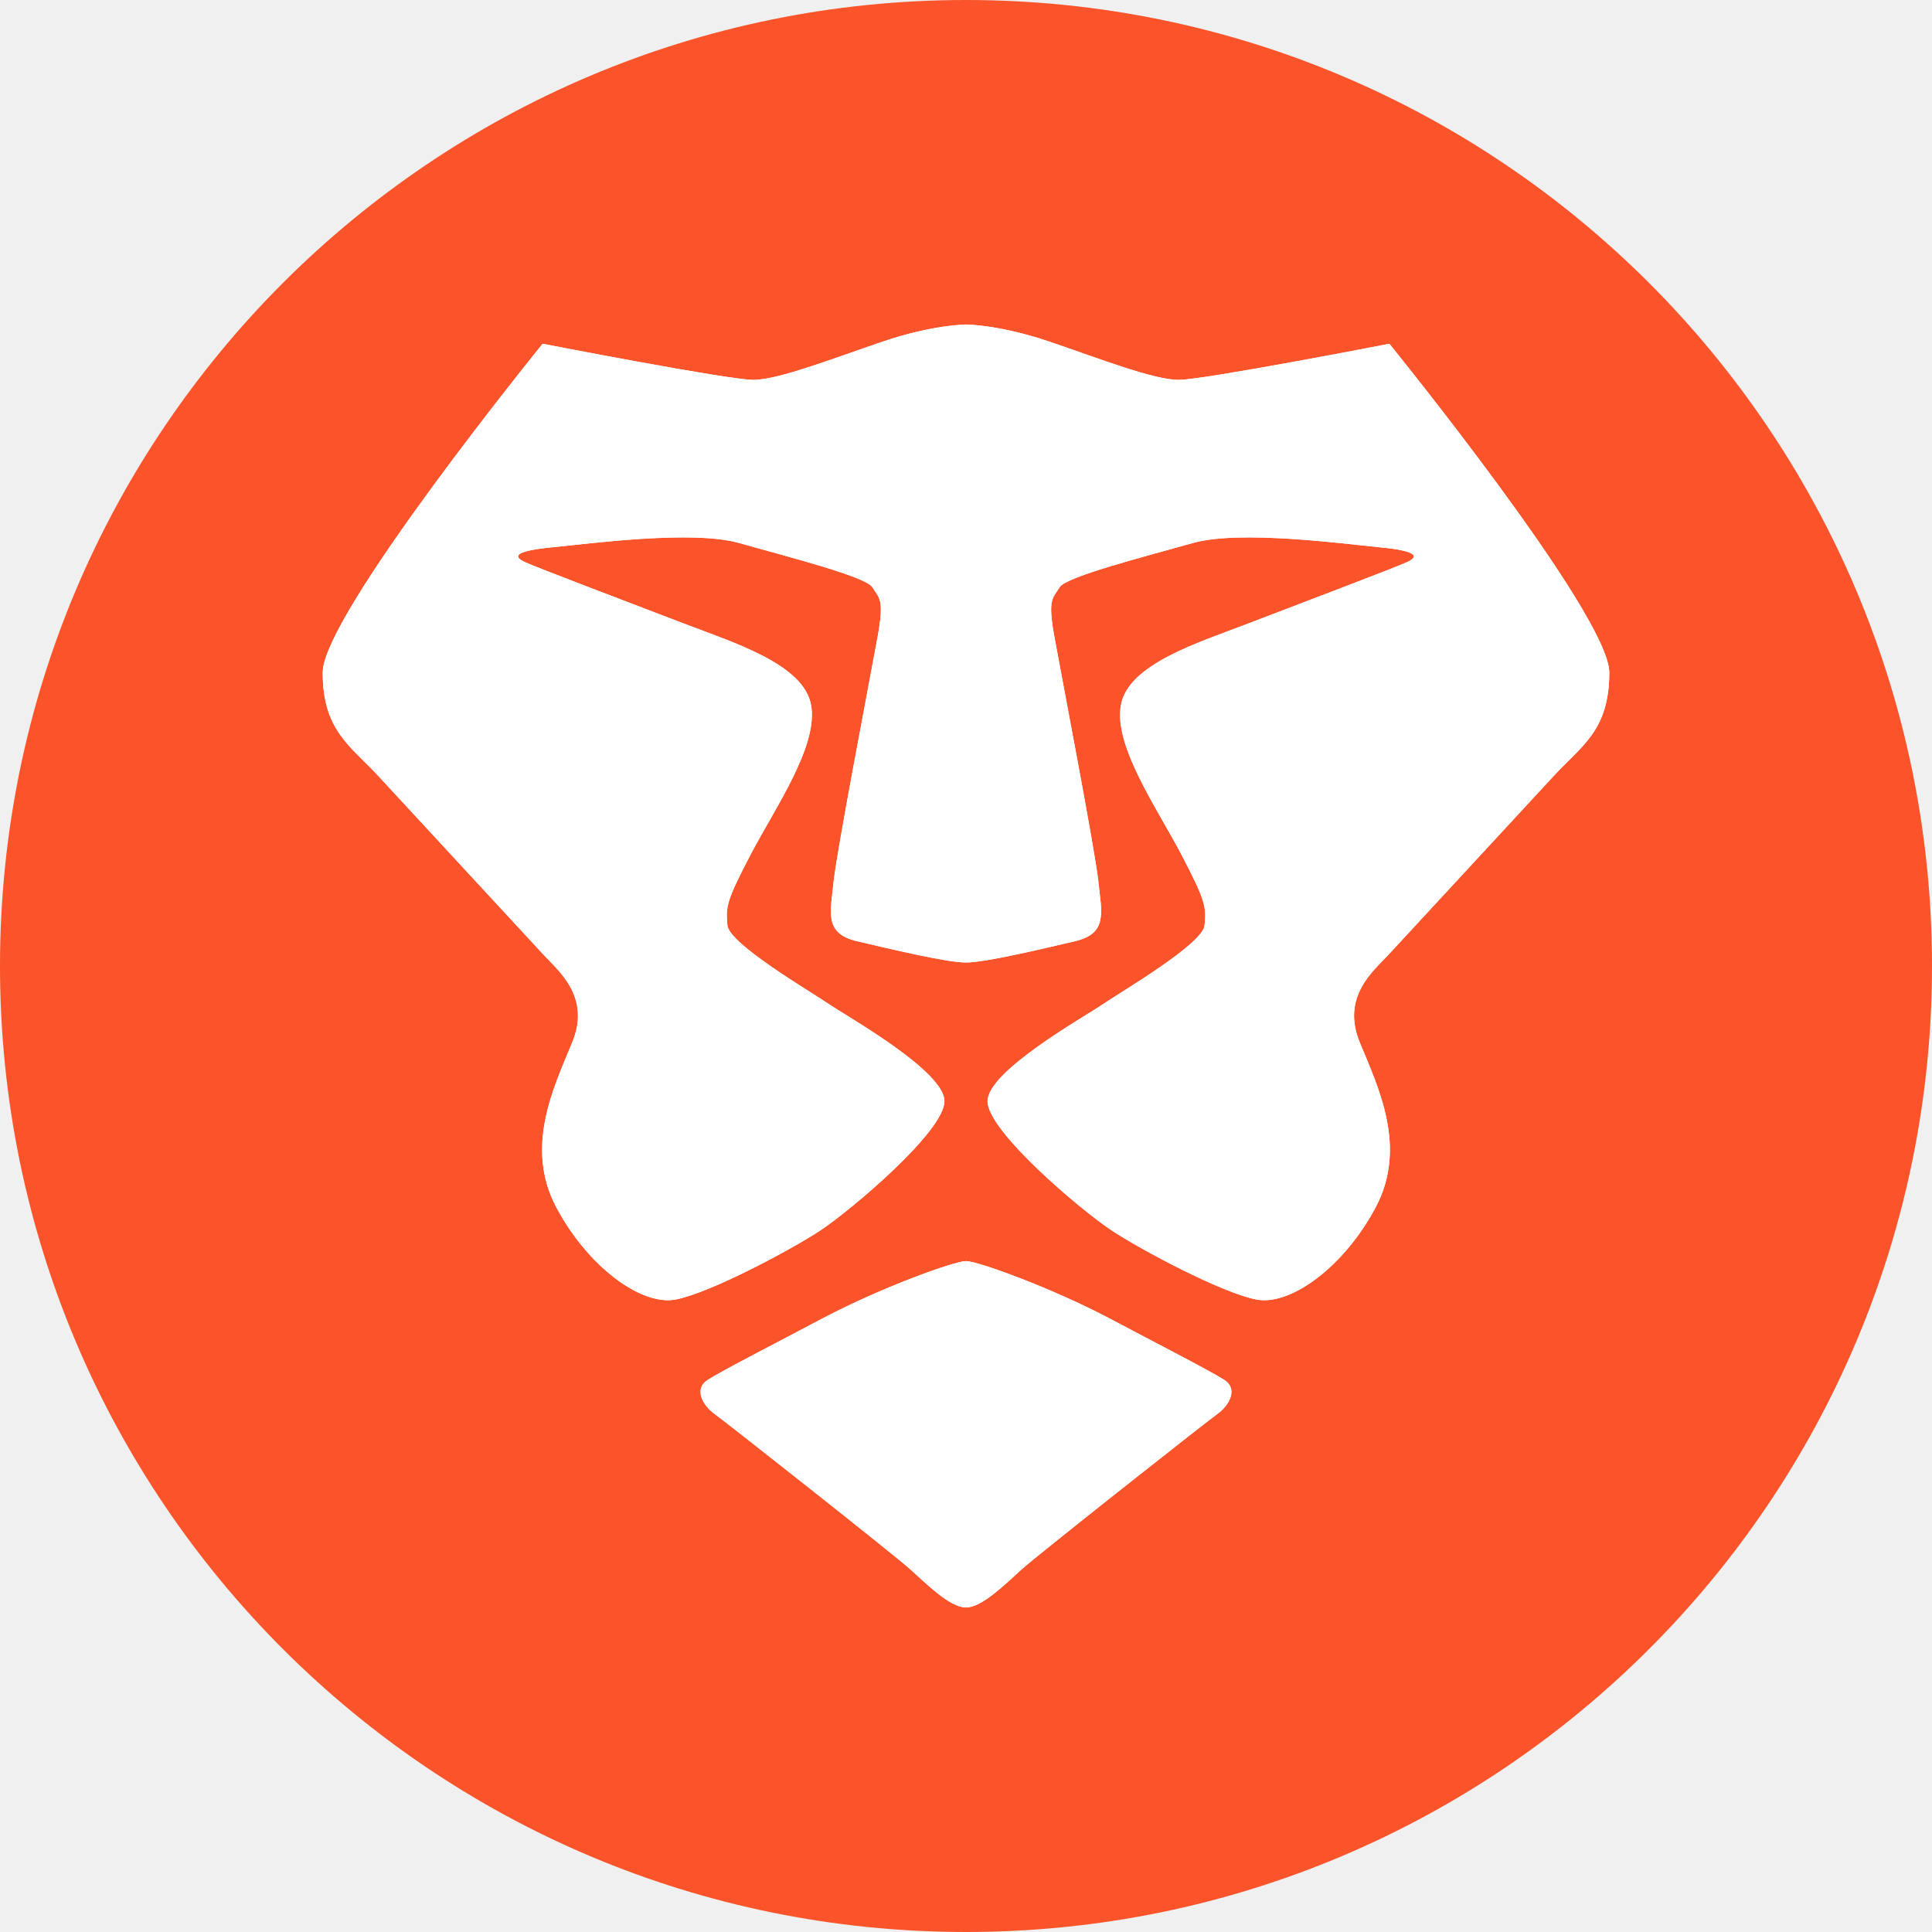
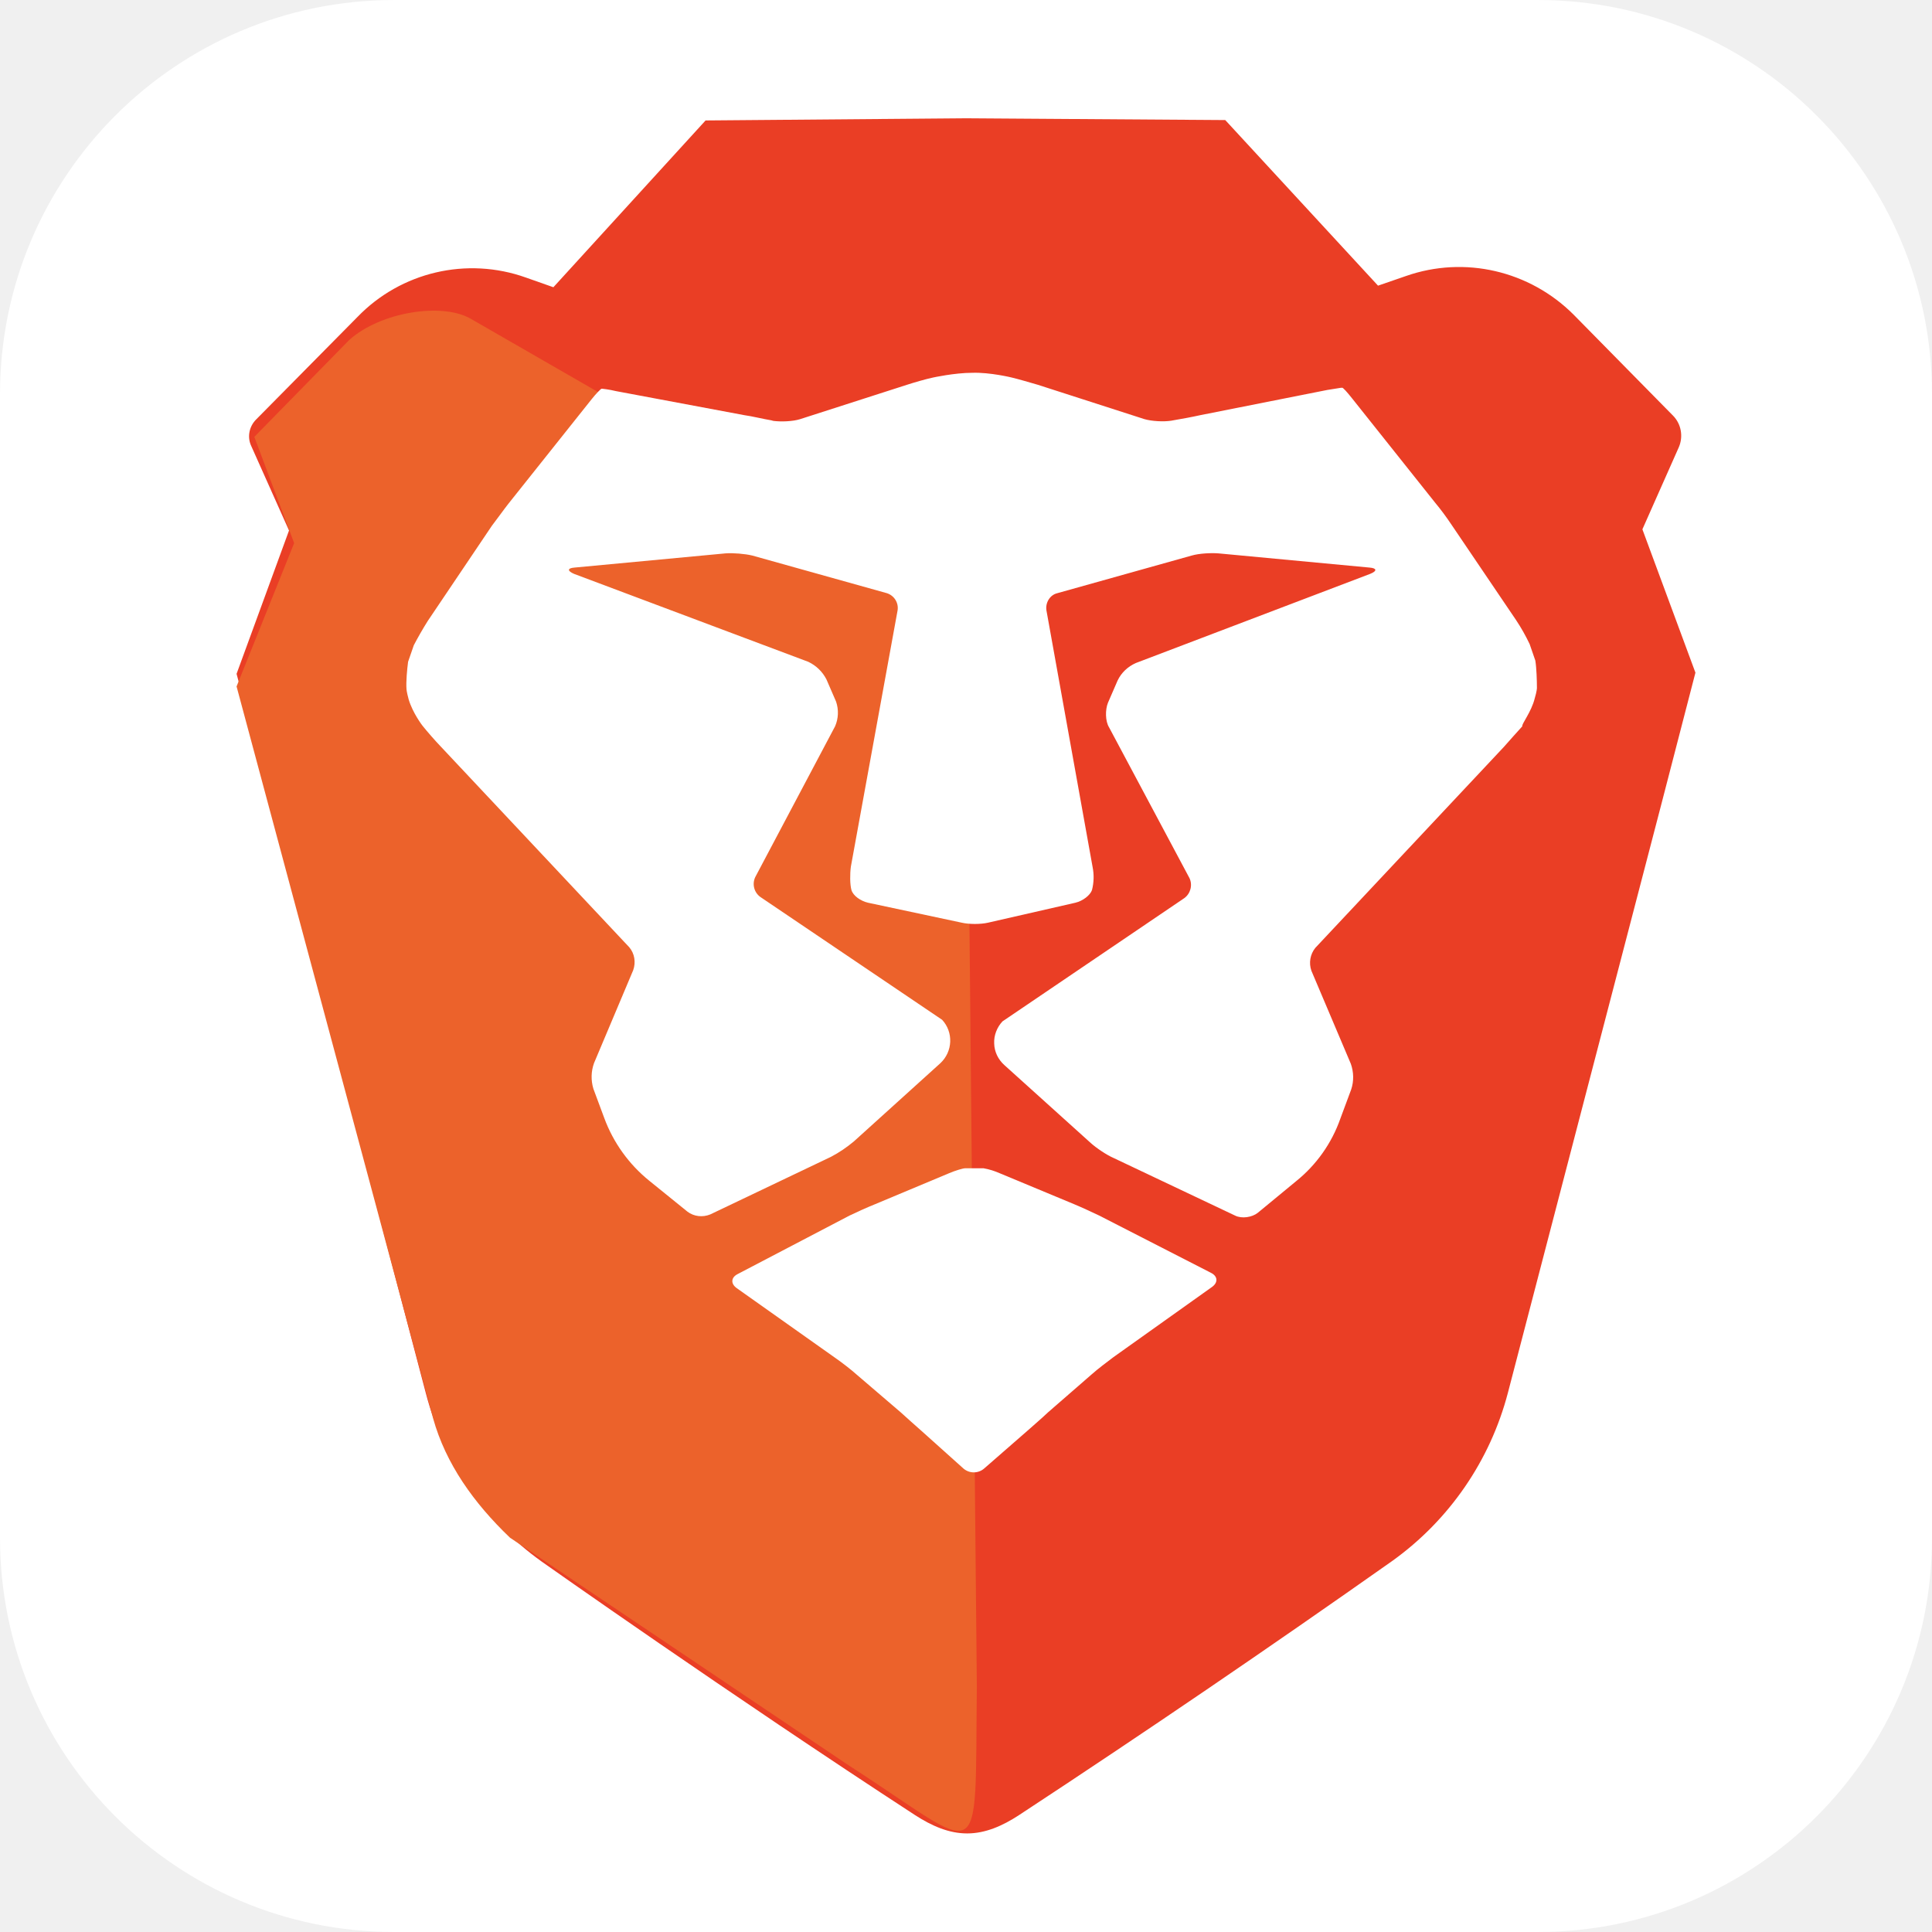
- <svg xmlns="http://www.w3.org/2000/svg" t="1775044155265" class="icon" viewBox="0 0 1024 1024" version="1.1" p-id="12474" width="200" height="200">
-   <path d="M512 512m-512 0a512 512 0 1 0 1024 0 512 512 0 1 0-1024 0Z" fill="#FB542B" p-id="12475" />
-   <path d="M512 172s-17.68 0.068-44.212 9.08c-26.528 9.008-55.268 20.264-68.532 20.264-13.264 0-111.64-19.14-111.64-19.14S171.04 325.784 171.04 356.468c0 30.688 14.66 38.784 29.404 54.736l87.416 94.572c8.272 8.948 25.484 22.512 15.36 46.928-10.124 24.416-25.068 55.488-8.456 87 16.616 31.512 45.084 52.548 63.32 49.072 18.24-3.48 61.072-26.28 76.824-36.696 15.748-10.416 65.664-52.364 65.664-68.416 0-16.048-51.6-44.86-61.136-51.404-9.532-6.548-53.016-31.892-53.904-41.84-0.892-9.944-0.552-12.86 12.28-37.436 12.832-24.576 35.94-57.38 32.096-79.2-3.848-21.82-41.124-33.168-67.72-43.4-26.596-10.232-77.8-29.56-84.196-32.56-6.4-3.008-4.744-5.872 14.632-7.744 19.38-1.872 74.364-9.308 99.16-2.268 24.788 7.04 67.152 17.752 70.584 23.432 3.428 5.68 6.452 5.872 2.928 25.468-3.52 19.596-21.66 113.612-23.42 130.312-1.76 16.7-5.208 27.744 12.468 31.86 17.672 4.12 47.432 11.264 57.656 11.264 10.224 0 39.98-7.148 57.656-11.264 17.676-4.12 14.232-15.16 12.468-31.86-1.76-16.7-19.9-110.72-23.42-130.312-3.524-19.596-0.504-19.788 2.928-25.468s45.788-16.392 70.58-23.432c24.792-7.04 79.788 0.396 99.16 2.268 19.384 1.872 21.036 4.736 14.636 7.74-6.396 3.004-57.6 22.332-84.196 32.56-26.6 10.24-63.872 21.584-67.72 43.4-3.844 21.824 19.264 54.628 32.096 79.204 12.832 24.576 13.168 27.492 12.28 37.44-0.892 9.944-44.368 35.288-53.904 41.836-9.532 6.544-61.144 35.36-61.144 51.404 0 16.052 49.92 58 65.672 68.416 15.752 10.416 58.584 33.216 76.824 36.696 18.236 3.476 46.704-17.56 63.32-49.072 16.612-31.512 1.672-62.584-8.456-87-10.124-24.416 7.092-37.98 15.36-46.928l87.416-94.572c14.744-15.952 29.404-24.048 29.404-54.736 0-30.684-116.576-174.264-116.576-174.264s-98.376 19.14-111.64 19.14c-13.264 0-42.004-11.256-68.532-20.264-25.264-8.58-42.508-9.06-44.096-9.08z m-0.008 496.4c-6.06 0-44.88 13.96-76.032 30.38-31.152 16.428-53.736 28.048-60.952 32.652-7.216 4.6-2.816 13.272 3.76 18.008 6.572 4.732 94.908 74.428 103.48 82.132 8.576 7.704 21.176 20.428 29.744 20.428 8.568 0 21.168-12.724 29.744-20.428 8.572-7.704 96.908-77.4 103.48-82.132 6.576-4.736 10.976-13.408 3.76-18.008-7.216-4.6-29.792-16.224-60.944-32.652-31.156-16.42-69.98-30.38-76.04-30.38z" fill="#FB542B" p-id="12476" />
-   <path d="M512 172s-17.68 0.068-44.212 9.08c-26.528 9.008-55.268 20.264-68.532 20.264-13.264 0-111.64-19.14-111.64-19.14S171.04 325.784 171.04 356.468c0 30.688 14.66 38.784 29.404 54.736l87.416 94.572c8.272 8.948 25.484 22.512 15.36 46.928-10.124 24.416-25.068 55.488-8.456 87 16.616 31.512 45.084 52.548 63.32 49.072 18.24-3.48 61.072-26.28 76.824-36.696 15.748-10.416 65.664-52.364 65.664-68.416 0-16.048-51.6-44.86-61.136-51.404-9.532-6.548-53.016-31.892-53.904-41.84-0.892-9.944-0.552-12.86 12.28-37.436 12.832-24.576 35.94-57.38 32.096-79.2-3.848-21.82-41.124-33.168-67.72-43.4-26.596-10.232-77.8-29.56-84.196-32.56-6.4-3.008-4.744-5.872 14.632-7.744 19.38-1.872 74.364-9.308 99.16-2.268 24.788 7.04 67.152 17.752 70.584 23.432 3.428 5.68 6.452 5.872 2.928 25.468-3.52 19.596-21.66 113.612-23.42 130.312-1.76 16.7-5.208 27.744 12.468 31.86 17.672 4.12 47.432 11.264 57.656 11.264 10.224 0 39.98-7.148 57.656-11.264 17.676-4.12 14.232-15.16 12.468-31.86-1.76-16.7-19.9-110.72-23.42-130.312-3.524-19.596-0.504-19.788 2.928-25.468s45.788-16.392 70.58-23.432c24.792-7.04 79.788 0.396 99.16 2.268 19.384 1.872 21.036 4.736 14.636 7.74-6.396 3.004-57.6 22.332-84.196 32.56-26.6 10.24-63.872 21.584-67.72 43.4-3.844 21.824 19.264 54.628 32.096 79.204 12.832 24.576 13.168 27.492 12.28 37.44-0.892 9.944-44.368 35.288-53.904 41.836-9.532 6.544-61.144 35.36-61.144 51.404 0 16.052 49.92 58 65.672 68.416 15.752 10.416 58.584 33.216 76.824 36.696 18.236 3.476 46.704-17.56 63.32-49.072 16.612-31.512 1.672-62.584-8.456-87-10.124-24.416 7.092-37.98 15.36-46.928l87.416-94.572c14.744-15.952 29.404-24.048 29.404-54.736 0-30.684-116.576-174.264-116.576-174.264s-98.376 19.14-111.64 19.14c-13.264 0-42.004-11.256-68.532-20.264-25.264-8.58-42.508-9.06-44.096-9.08z m-0.008 496.4c-6.06 0-44.88 13.96-76.032 30.38-31.152 16.428-53.736 28.048-60.952 32.652-7.216 4.6-2.816 13.272 3.76 18.008 6.572 4.732 94.908 74.428 103.48 82.132 8.576 7.704 21.176 20.428 29.744 20.428 8.568 0 21.168-12.724 29.744-20.428 8.572-7.704 96.908-77.4 103.48-82.132 6.576-4.736 10.976-13.408 3.76-18.008-7.216-4.6-29.792-16.224-60.944-32.652-31.156-16.42-69.98-30.38-76.04-30.38z" fill="#FFFFFF" p-id="12477" />
-   <path d="M512 172s-17.68 0.068-44.212 9.08c-26.528 9.008-55.268 20.264-68.532 20.264-13.264 0-111.64-19.14-111.64-19.14S171.04 325.784 171.04 356.468c0 30.688 14.66 38.784 29.404 54.736l87.416 94.572c8.272 8.948 25.484 22.512 15.36 46.928-10.124 24.416-25.068 55.488-8.456 87 16.616 31.512 45.084 52.548 63.32 49.072 18.24-3.48 61.072-26.28 76.824-36.696 15.748-10.416 65.664-52.364 65.664-68.416 0-16.048-51.6-44.86-61.136-51.404-9.532-6.548-53.016-31.892-53.904-41.84-0.892-9.944-0.552-12.86 12.28-37.436 12.832-24.576 35.94-57.38 32.096-79.2-3.848-21.82-41.124-33.168-67.72-43.4-26.596-10.232-77.8-29.56-84.196-32.56-6.4-3.008-4.744-5.872 14.632-7.744 19.38-1.872 74.364-9.308 99.16-2.268 24.788 7.04 67.152 17.752 70.584 23.432 3.428 5.68 6.452 5.872 2.928 25.468-3.52 19.596-21.66 113.612-23.42 130.312-1.76 16.7-5.208 27.744 12.468 31.86 17.672 4.12 47.432 11.264 57.656 11.264 10.224 0 39.98-7.148 57.656-11.264 17.676-4.12 14.232-15.16 12.468-31.86-1.76-16.7-19.9-110.72-23.42-130.312-3.524-19.596-0.504-19.788 2.928-25.468s45.788-16.392 70.58-23.432c24.792-7.04 79.788 0.396 99.16 2.268 19.384 1.872 21.036 4.736 14.636 7.74-6.396 3.004-57.6 22.332-84.196 32.56-26.6 10.24-63.872 21.584-67.72 43.4-3.844 21.824 19.264 54.628 32.096 79.204 12.832 24.576 13.168 27.492 12.28 37.44-0.892 9.944-44.368 35.288-53.904 41.836-9.532 6.544-61.144 35.36-61.144 51.404 0 16.052 49.92 58 65.672 68.416 15.752 10.416 58.584 33.216 76.824 36.696 18.236 3.476 46.704-17.56 63.32-49.072 16.612-31.512 1.672-62.584-8.456-87-10.124-24.416 7.092-37.98 15.36-46.928l87.416-94.572c14.744-15.952 29.404-24.048 29.404-54.736 0-30.684-116.576-174.264-116.576-174.264s-98.376 19.14-111.64 19.14c-13.264 0-42.004-11.256-68.532-20.264-25.264-8.58-42.508-9.06-44.096-9.08z m-0.008 496.4c-6.06 0-44.88 13.96-76.032 30.38-31.152 16.428-53.736 28.048-60.952 32.652-7.216 4.6-2.816 13.272 3.76 18.008 6.572 4.732 94.908 74.428 103.48 82.132 8.576 7.704 21.176 20.428 29.744 20.428 8.568 0 21.168-12.724 29.744-20.428 8.572-7.704 96.908-77.4 103.48-82.132 6.576-4.736 10.976-13.408 3.76-18.008-7.216-4.6-29.792-16.224-60.944-32.652-31.156-16.42-69.98-30.38-76.04-30.38z" fill="#FFFFFF" p-id="12478" />
+ <svg xmlns="http://www.w3.org/2000/svg" t="1775993290348" class="icon" viewBox="0 0 1024 1024" version="1.1" p-id="8154" width="200" height="200">
+   <path d="M208.98 1024h606.041c115.461 0 208.98-93.518 208.98-208.98V208.98C1024 93.518 930.482 0 815.02 0H208.98C93.518 0 0 93.518 0 208.98v606.041c0 115.461 93.518 208.98 208.98 208.98z" fill="#FFFFFF" p-id="8155" />
+   <path d="M870.504 280.555l19.331-43.572c2.403-5.642 1.254-12.225-3.03-16.614l-52.767-53.603c-23.301-23.301-57.783-31.347-88.816-20.48l-14.838 5.12-80.98-87.771L512.627 62.694h-0.94l-137.718 1.149-80.666 88.398-14.524-5.12a84.616 84.616 0 0 0-89.339 20.898l-53.812 54.439c-3.448 3.553-4.598 8.777-2.717 13.375l20.271 45.349L125.388 357.146l18.181 68.65 82.129 312.633c9.404 36.153 31.242 67.709 61.544 89.339 0 0 99.683 70.426 197.904 134.374 8.777 5.642 17.763 9.613 27.481 9.613 9.613 0 18.704-3.971 27.481-9.718 66.664-43.781 132.598-88.712 197.799-134.687 30.198-21.629 51.931-53.185 61.336-89.234l81.502-312.633 17.868-68.963-28.108-75.964z" fill="#EA3E25" p-id="8156" />
+   <path d="M270.315 815.02l179.722 120.79c72.829 46.916 66.56 57.469 67.709-41.796l-6.687-689.11-80.039 33.332-102.713-23.928-78.785-45.349c-15.151-8.777-47.752-3.657-64.366 11.18l-50.364 51.409 21.107 56.32L125.388 363.833l104.176 387.971c6.687 23.928 21.42 44.722 40.751 63.216z" fill="#EC622B" p-id="8157" />
+   <path d="M521.3 619.207h-9.718c-1.149 0-5.12 1.149-8.777 2.717l-39.184 16.405c-3.657 1.463-9.718 4.18-13.375 5.956l-59.141 30.929c-3.657 1.776-3.971 5.12-0.627 7.523l52.245 36.989c3.344 2.299 8.464 6.269 11.494 8.986l23.301 19.958c3.03 2.821 7.837 7.001 10.867 9.718l22.256 19.958c3.135 2.717 7.837 2.717 10.971 0l22.883-19.958c3.03-2.717 7.941-6.896 10.867-9.718l23.301-20.271c3.03-2.717 8.15-6.583 11.494-9.091l52.245-37.198c3.344-2.403 3.03-5.747-0.627-7.523l-59.141-30.302c-4.389-2.09-8.882-4.18-13.375-6.06l-39.184-16.3c-2.821-1.254-5.747-2.194-8.777-2.717z" fill="#FFFFFF" p-id="8158" />
+   <path d="M814.602 364.669c0-3.971-0.209-10.553-0.836-14.524l-3.03-8.777c-2.09-4.389-4.493-8.673-7.21-12.748l-34.168-50.469c-2.717-4.075-5.642-8.046-8.777-11.807l-44.095-55.38c-2.403-3.03-4.807-5.747-5.12-5.433h-0.627s-3.344 0.522-7.21 1.149l-67.396 13.375c-4.702 1.045-9.404 1.881-14.211 2.717l-1.149 0.209c-3.971 0.627-10.24 0.313-14.211-0.836l-56.424-18.181c-3.971-1.149-10.344-3.03-13.897-3.866 0 0-11.494-2.821-20.898-2.508-9.404 0-20.793 2.508-20.793 2.508-3.971 0.836-10.344 2.717-13.897 3.866l-56.529 18.181c-3.866 1.254-10.24 1.463-14.211 0.94l-1.149-0.313c-3.971-0.627-10.24-2.194-14.211-2.717l-68.023-12.748c-3.866-0.94-7.21-1.254-7.21-1.254h-0.522c-0.313 0-2.821 2.508-5.224 5.538l-44.095 55.38c-2.403 3.03-6.269 8.464-8.777 11.703l-34.064 50.573c-2.612 4.18-5.016 8.359-7.314 12.748l-3.03 8.777c-0.522 3.971-1.149 10.553-0.836 14.524 0 0 0 1.149 1.149 5.433 2.194 7.314 7.314 13.897 7.314 13.897 2.403 3.03 6.896 8.15 9.613 10.971l99.997 106.475c2.821 3.344 3.553 7.941 2.09 12.121l-20.793 49.319c-1.567 4.389-1.672 9.091-0.313 13.584l5.747 15.464a77.082 77.082 0 0 0 23.824 33.228l20.271 16.405c3.448 2.612 8.046 3.135 12.121 1.463l63.948-30.511c4.389-2.299 8.359-5.016 12.121-8.15l45.871-41.482c6.583-6.165 7.001-16.405 0.94-22.988l-96.34-65.097a8.495 8.495 0 0 1-2.717-10.553l42.318-79.935c1.776-4.075 1.985-8.777 0.522-13.061l-5.12-11.807c-2.09-4.075-5.433-7.314-9.613-9.3l-124.134-46.602c-3.657-1.567-3.657-3.03 0.209-3.344l80.039-7.523c3.971-0.313 10.344 0.209 14.211 1.149l71.367 19.958c3.866 1.254 6.269 5.12 5.642 9.091l-24.764 135.837c-0.522 3.971-0.522 9.404 0.313 12.434 0.94 3.03 4.807 5.747 8.777 6.687l49.528 10.553c3.971 0.94 10.24 0.94 14.211 0l46.184-10.553c3.971-0.94 7.837-3.971 8.777-6.687 1.045-4.075 1.149-8.255 0.313-12.33l-24.451-135.941c-0.627-3.971 1.776-8.15 5.747-9.091l71.262-19.958c3.971-1.149 10.24-1.463 14.211-1.149l80.039 7.523c3.866 0.313 4.18 1.776 0.313 3.344l-124.134 47.229c-4.284 1.881-7.732 5.12-9.718 9.3l-5.12 11.807c-1.463 3.657-1.463 9.718 0.627 13.061l42.632 79.935c1.672 3.657 0.522 8.15-2.821 10.553l-96.34 65.306c-2.926 3.135-4.598 7.419-4.389 11.703 0.104 4.389 2.09 8.464 5.329 11.389l45.871 41.378c3.03 2.717 8.464 6.374 12.121 7.941l64.366 30.511c3.553 1.776 8.986 0.94 12.016-1.463l20.271-16.718a73.927 73.927 0 0 0 23.51-33.228l5.747-15.464c1.463-4.389 1.358-9.195-0.209-13.584l-20.898-49.319c-1.463-4.18-0.627-8.777 2.09-12.121l99.997-106.58c2.717-3.03 6.896-7.837 9.718-10.867-0.627-0.94 4.807-7.523 6.583-14.838 1.149-3.866 1.149-5.433 1.149-5.433z" fill="#FFFFFF" p-id="8159" />
</svg>
